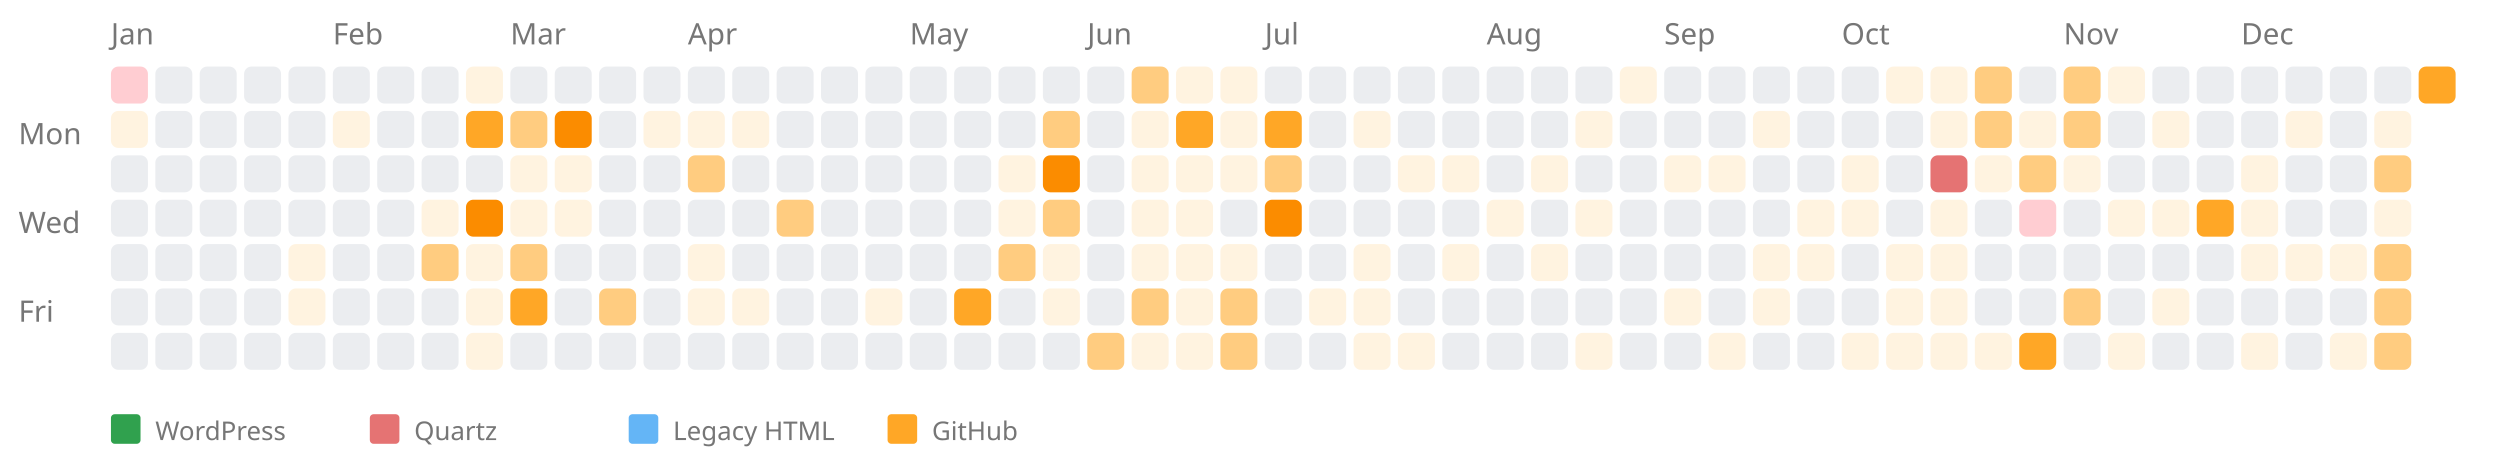
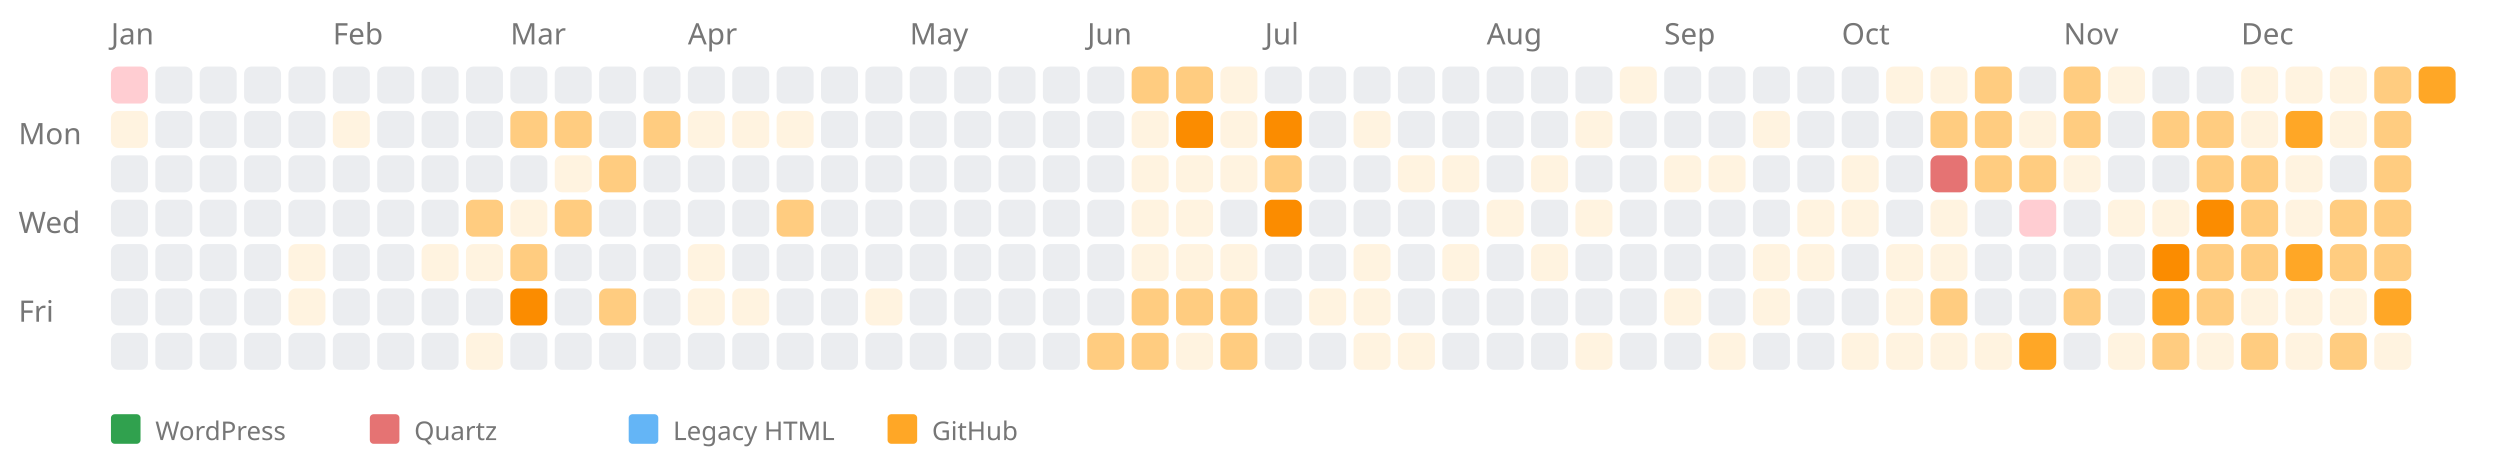
<svg xmlns="http://www.w3.org/2000/svg" width="676" height="124" style="background-color: white;">
  <text x="5" y="39" font-family="sans-serif" font-size="8" fill="#767676">Mon</text>
  <text x="5" y="63" font-family="sans-serif" font-size="8" fill="#767676">Wed</text>
  <text x="5" y="87" font-family="sans-serif" font-size="8" fill="#767676">Fri</text>
  <text x="30" y="12" font-family="sans-serif" font-size="8" fill="#767676">Jan</text>
  <a href="https://kreier.github.io/quartz/Diary/2023">
    <rect x="30" y="18" width="10" height="10" fill="#ffcdd2" rx="2" ry="2" />
  </a>
  <a href="https://github.com/kreier/Food-PMH/commit/62e837bbd430e0f84ac182d9fa17d347d15c4b75">
    <rect x="30" y="30" width="10" height="10" fill="#fff3e0" rx="2" ry="2" />
  </a>
  <rect x="30" y="42" width="10" height="10" fill="#ebedf0" rx="2" ry="2" />
  <rect x="30" y="54" width="10" height="10" fill="#ebedf0" rx="2" ry="2" />
  <rect x="30" y="66" width="10" height="10" fill="#ebedf0" rx="2" ry="2" />
  <rect x="30" y="78" width="10" height="10" fill="#ebedf0" rx="2" ry="2" />
  <rect x="30" y="90" width="10" height="10" fill="#ebedf0" rx="2" ry="2" />
  <rect x="42" y="18" width="10" height="10" fill="#ebedf0" rx="2" ry="2" />
  <rect x="42" y="30" width="10" height="10" fill="#ebedf0" rx="2" ry="2" />
  <rect x="42" y="42" width="10" height="10" fill="#ebedf0" rx="2" ry="2" />
  <rect x="42" y="54" width="10" height="10" fill="#ebedf0" rx="2" ry="2" />
  <rect x="42" y="66" width="10" height="10" fill="#ebedf0" rx="2" ry="2" />
  <rect x="42" y="78" width="10" height="10" fill="#ebedf0" rx="2" ry="2" />
  <rect x="42" y="90" width="10" height="10" fill="#ebedf0" rx="2" ry="2" />
  <rect x="54" y="18" width="10" height="10" fill="#ebedf0" rx="2" ry="2" />
  <rect x="54" y="30" width="10" height="10" fill="#ebedf0" rx="2" ry="2" />
  <rect x="54" y="42" width="10" height="10" fill="#ebedf0" rx="2" ry="2" />
  <rect x="54" y="54" width="10" height="10" fill="#ebedf0" rx="2" ry="2" />
  <rect x="54" y="66" width="10" height="10" fill="#ebedf0" rx="2" ry="2" />
  <rect x="54" y="78" width="10" height="10" fill="#ebedf0" rx="2" ry="2" />
  <rect x="54" y="90" width="10" height="10" fill="#ebedf0" rx="2" ry="2" />
  <rect x="66" y="18" width="10" height="10" fill="#ebedf0" rx="2" ry="2" />
  <rect x="66" y="30" width="10" height="10" fill="#ebedf0" rx="2" ry="2" />
  <rect x="66" y="42" width="10" height="10" fill="#ebedf0" rx="2" ry="2" />
  <rect x="66" y="54" width="10" height="10" fill="#ebedf0" rx="2" ry="2" />
  <rect x="66" y="66" width="10" height="10" fill="#ebedf0" rx="2" ry="2" />
  <rect x="66" y="78" width="10" height="10" fill="#ebedf0" rx="2" ry="2" />
  <rect x="66" y="90" width="10" height="10" fill="#ebedf0" rx="2" ry="2" />
  <rect x="78" y="18" width="10" height="10" fill="#ebedf0" rx="2" ry="2" />
  <rect x="78" y="30" width="10" height="10" fill="#ebedf0" rx="2" ry="2" />
  <rect x="78" y="42" width="10" height="10" fill="#ebedf0" rx="2" ry="2" />
  <rect x="78" y="54" width="10" height="10" fill="#ebedf0" rx="2" ry="2" />
  <a href="https://github.com/kreier/vex/commit/2d607abed30245ad3ea70dd3b076b040a386f046">
    <rect x="78" y="66" width="10" height="10" fill="#fff3e0" rx="2" ry="2" />
  </a>
  <a href="https://github.com/kreier/rp2040/commit/3da5f7b9e6e8954b1f7c32b47a35294a2be1be6a">
    <rect x="78" y="78" width="10" height="10" fill="#fff3e0" rx="2" ry="2" />
  </a>
  <rect x="78" y="90" width="10" height="10" fill="#ebedf0" rx="2" ry="2" />
  <text x="90" y="12" font-family="sans-serif" font-size="8" fill="#767676">Feb</text>
  <rect x="90" y="18" width="10" height="10" fill="#ebedf0" rx="2" ry="2" />
  <a href="https://github.com/kreier/mandelbrot-basic/commit/452fb479b63ffbdfc9921edb077bcf7fb9eea500">
    <rect x="90" y="30" width="10" height="10" fill="#fff3e0" rx="2" ry="2" />
  </a>
  <rect x="90" y="42" width="10" height="10" fill="#ebedf0" rx="2" ry="2" />
  <rect x="90" y="54" width="10" height="10" fill="#ebedf0" rx="2" ry="2" />
  <rect x="90" y="66" width="10" height="10" fill="#ebedf0" rx="2" ry="2" />
  <rect x="90" y="78" width="10" height="10" fill="#ebedf0" rx="2" ry="2" />
  <rect x="90" y="90" width="10" height="10" fill="#ebedf0" rx="2" ry="2" />
  <rect x="102" y="18" width="10" height="10" fill="#ebedf0" rx="2" ry="2" />
  <rect x="102" y="30" width="10" height="10" fill="#ebedf0" rx="2" ry="2" />
  <rect x="102" y="42" width="10" height="10" fill="#ebedf0" rx="2" ry="2" />
  <rect x="102" y="54" width="10" height="10" fill="#ebedf0" rx="2" ry="2" />
  <rect x="102" y="66" width="10" height="10" fill="#ebedf0" rx="2" ry="2" />
  <rect x="102" y="78" width="10" height="10" fill="#ebedf0" rx="2" ry="2" />
  <rect x="102" y="90" width="10" height="10" fill="#ebedf0" rx="2" ry="2" />
  <rect x="114" y="18" width="10" height="10" fill="#ebedf0" rx="2" ry="2" />
  <rect x="114" y="30" width="10" height="10" fill="#ebedf0" rx="2" ry="2" />
  <rect x="114" y="42" width="10" height="10" fill="#ebedf0" rx="2" ry="2" />
-   <a href="https://github.com/kreier/control_system_examples_2023/commit/351a0a024c65f340c8893b2e6ed2239c41a0cf0e">
-     <rect x="114" y="54" width="10" height="10" fill="#fff3e0" rx="2" ry="2" />
-   </a>
-   <a href="https://github.com/kreier/control_system_examples_2023/commit/963fae27d20a5272372e9889bdcb8df68c369485">
-     <rect x="114" y="66" width="10" height="10" fill="#ffcc80" rx="2" ry="2" />
+   <rect x="114" y="54" width="10" height="10" fill="#ebedf0" rx="2" ry="2" />
+   <a href="https://github.com/kreier/rp2040/commit/8d795b8e0471d3766b28dedb4daabd8d876f0719">
+     <rect x="114" y="66" width="10" height="10" fill="#fff3e0" rx="2" ry="2" />
  </a>
  <rect x="114" y="78" width="10" height="10" fill="#ebedf0" rx="2" ry="2" />
  <rect x="114" y="90" width="10" height="10" fill="#ebedf0" rx="2" ry="2" />
-   <a href="https://github.com/kreier/control_system_examples_2023/commit/07bfc674a9a83b099e95e5899091e86002cbc90e">
-     <rect x="126" y="18" width="10" height="10" fill="#fff3e0" rx="2" ry="2" />
-   </a>
-   <a href="https://github.com/kreier/control_system_examples_2023/commit/60d50f1ead7c2c8a0cc30fa4e5e79b68a04ba739">
-     <rect x="126" y="30" width="10" height="10" fill="#ffa726" rx="2" ry="2" />
-   </a>
+   <rect x="126" y="18" width="10" height="10" fill="#ebedf0" rx="2" ry="2" />
+   <rect x="126" y="30" width="10" height="10" fill="#ebedf0" rx="2" ry="2" />
  <rect x="126" y="42" width="10" height="10" fill="#ebedf0" rx="2" ry="2" />
  <a href="https://github.com/kreier/aa2023/commit/3a995b912b0d2f351157d1dea25f4d33f739c7eb">
-     <rect x="126" y="54" width="10" height="10" fill="#fb8c00" rx="2" ry="2" />
+     <rect x="126" y="54" width="10" height="10" fill="#ffcc80" rx="2" ry="2" />
  </a>
  <a href="https://github.com/kreier/aa2023/commit/777f0aa612b690eed84c4188026e742198086de6">
    <rect x="126" y="66" width="10" height="10" fill="#fff3e0" rx="2" ry="2" />
  </a>
-   <a href="https://github.com/kreier/rvr_circuitpython/commit/b1451cd151f6e630b04796cb86372d955c812cc8">
-     <rect x="126" y="78" width="10" height="10" fill="#fff3e0" rx="2" ry="2" />
-   </a>
-   <a href="https://github.com/kreier/rvr_circuitpython/commit/0e1530ebb7e88e72b54f9b5725abcabbd2e4743e">
+   <rect x="126" y="78" width="10" height="10" fill="#ebedf0" rx="2" ry="2" />
+   <a href="https://github.com/kreier/t-display/commit/6bd6ba6f969c6e86388589c174ccda6ba0d467ce">
    <rect x="126" y="90" width="10" height="10" fill="#fff3e0" rx="2" ry="2" />
  </a>
  <text x="138" y="12" font-family="sans-serif" font-size="8" fill="#767676">Mar</text>
  <rect x="138" y="18" width="10" height="10" fill="#ebedf0" rx="2" ry="2" />
-   <a href="https://github.com/kreier/rp2040/commit/ebf04d72f9d85b4465e17269aa7b7243317c5c54">
+   <a href="https://github.com/kreier/prime/commit/4b41c97b68a4564b44a7f3f04c6a549c7fa3a2b1">
    <rect x="138" y="30" width="10" height="10" fill="#ffcc80" rx="2" ry="2" />
  </a>
-   <a href="https://github.com/kreier/rvr_circuitpython/commit/e4959e60a711807b3278a312a4b17d22c6e77f77">
-     <rect x="138" y="42" width="10" height="10" fill="#fff3e0" rx="2" ry="2" />
-   </a>
-   <a href="https://github.com/kreier/rvr_circuitpython/commit/b5a426faa5008776e7cd37997318375eb6fd49cb">
+   <rect x="138" y="42" width="10" height="10" fill="#ebedf0" rx="2" ry="2" />
+   <a href="https://github.com/kreier/t-display/commit/acd4d25e634e7a38bb5de8a6335ef5df2cd5163d">
    <rect x="138" y="54" width="10" height="10" fill="#fff3e0" rx="2" ry="2" />
  </a>
  <a href="https://github.com/kreier/circuitpython_vid_pid/commit/90120eca359c1065e50ce1f5e49c7fe7ca25936e">
    <rect x="138" y="66" width="10" height="10" fill="#ffcc80" rx="2" ry="2" />
  </a>
  <a href="https://github.com/kreier/t-picoc3/commit/4cae92d9fae5cb8ba51a9c32134a6bbc6125ecf3">
-     <rect x="138" y="78" width="10" height="10" fill="#ffa726" rx="2" ry="2" />
+     <rect x="138" y="78" width="10" height="10" fill="#fb8c00" rx="2" ry="2" />
  </a>
  <rect x="138" y="90" width="10" height="10" fill="#ebedf0" rx="2" ry="2" />
  <rect x="150" y="18" width="10" height="10" fill="#ebedf0" rx="2" ry="2" />
-   <a href="https://github.com/kreier/circuitpython/commit/f5b8b8d6f22eed5e36499060d085eb88812a35ca">
-     <rect x="150" y="30" width="10" height="10" fill="#fb8c00" rx="2" ry="2" />
+   <a href="https://github.com/kreier/circuitpython_vid_pid/commit/080d7bba2c9ef6ef18499c1f068e655614441df7">
+     <rect x="150" y="30" width="10" height="10" fill="#ffcc80" rx="2" ry="2" />
  </a>
  <a href="https://github.com/kreier/ssisolar/commit/5ada45fcdbfd27bac9915ed566015c105530a917">
    <rect x="150" y="42" width="10" height="10" fill="#fff3e0" rx="2" ry="2" />
  </a>
-   <a href="https://github.com/kreier/ssisolar/commit/37e0b1e3d813366d8519d9f98b78e19cbaeaf4a5">
-     <rect x="150" y="54" width="10" height="10" fill="#fff3e0" rx="2" ry="2" />
+   <a href="https://github.com/kreier/prime/commit/52e8f9ff83380c61a5d9d720e52dc052ecbfdab6">
+     <rect x="150" y="54" width="10" height="10" fill="#ffcc80" rx="2" ry="2" />
  </a>
  <rect x="150" y="66" width="10" height="10" fill="#ebedf0" rx="2" ry="2" />
  <rect x="150" y="78" width="10" height="10" fill="#ebedf0" rx="2" ry="2" />
  <rect x="150" y="90" width="10" height="10" fill="#ebedf0" rx="2" ry="2" />
  <rect x="162" y="18" width="10" height="10" fill="#ebedf0" rx="2" ry="2" />
  <rect x="162" y="30" width="10" height="10" fill="#ebedf0" rx="2" ry="2" />
-   <rect x="162" y="42" width="10" height="10" fill="#ebedf0" rx="2" ry="2" />
+   <a href="https://github.com/kreier/prime/commit/f5ef1a83a58d9026e899f099844dbce349ae4ec4">
+     <rect x="162" y="42" width="10" height="10" fill="#ffcc80" rx="2" ry="2" />
+   </a>
  <rect x="162" y="54" width="10" height="10" fill="#ebedf0" rx="2" ry="2" />
  <rect x="162" y="66" width="10" height="10" fill="#ebedf0" rx="2" ry="2" />
  <a href="https://github.com/kreier/java23/commit/11c60ca7233ce4da74a9851cad9caed8580247db">
    <rect x="162" y="78" width="10" height="10" fill="#ffcc80" rx="2" ry="2" />
  </a>
  <rect x="162" y="90" width="10" height="10" fill="#ebedf0" rx="2" ry="2" />
  <rect x="174" y="18" width="10" height="10" fill="#ebedf0" rx="2" ry="2" />
  <a href="https://github.com/kreier/benchmark/commit/9991cef69b83ec1bb988e08f4b0cfcb020568fb2">
-     <rect x="174" y="30" width="10" height="10" fill="#fff3e0" rx="2" ry="2" />
+     <rect x="174" y="30" width="10" height="10" fill="#ffcc80" rx="2" ry="2" />
  </a>
  <rect x="174" y="42" width="10" height="10" fill="#ebedf0" rx="2" ry="2" />
  <rect x="174" y="54" width="10" height="10" fill="#ebedf0" rx="2" ry="2" />
  <rect x="174" y="66" width="10" height="10" fill="#ebedf0" rx="2" ry="2" />
  <rect x="174" y="78" width="10" height="10" fill="#ebedf0" rx="2" ry="2" />
  <rect x="174" y="90" width="10" height="10" fill="#ebedf0" rx="2" ry="2" />
  <text x="186" y="12" font-family="sans-serif" font-size="8" fill="#767676">Apr</text>
  <rect x="186" y="18" width="10" height="10" fill="#ebedf0" rx="2" ry="2" />
-   <a href="https://github.com/kreier/creators/commit/a96f44931ba803a440ed82ff9687744103b0cd41">
+   <a href="https://github.com/kreier/ESP32/commit/ad13beb916c12b4d779af9d7378be9f5990a414b">
    <rect x="186" y="30" width="10" height="10" fill="#fff3e0" rx="2" ry="2" />
  </a>
-   <a href="https://github.com/kreier/ssis.bit/commit/711624be8d16933be445311c2d3ed07925df8795">
-     <rect x="186" y="42" width="10" height="10" fill="#ffcc80" rx="2" ry="2" />
-   </a>
+   <rect x="186" y="42" width="10" height="10" fill="#ebedf0" rx="2" ry="2" />
  <rect x="186" y="54" width="10" height="10" fill="#ebedf0" rx="2" ry="2" />
  <a href="https://github.com/kreier/rp2040/commit/740b36e63eadccd90b72056a9b422e821b58cc4a">
    <rect x="186" y="66" width="10" height="10" fill="#fff3e0" rx="2" ry="2" />
  </a>
  <a href="https://github.com/kreier/circuit-playground-express/commit/7df8c6f36e84f72619c36ddbb11e617e7807395d">
    <rect x="186" y="78" width="10" height="10" fill="#fff3e0" rx="2" ry="2" />
  </a>
  <rect x="186" y="90" width="10" height="10" fill="#ebedf0" rx="2" ry="2" />
  <rect x="198" y="18" width="10" height="10" fill="#ebedf0" rx="2" ry="2" />
  <a href="https://github.com/kreier/circuit-playground-express/commit/409553dd5f135812feaab0d3c45fbe6c75a78093">
    <rect x="198" y="30" width="10" height="10" fill="#fff3e0" rx="2" ry="2" />
  </a>
  <rect x="198" y="42" width="10" height="10" fill="#ebedf0" rx="2" ry="2" />
  <rect x="198" y="54" width="10" height="10" fill="#ebedf0" rx="2" ry="2" />
  <rect x="198" y="66" width="10" height="10" fill="#ebedf0" rx="2" ry="2" />
  <a href="https://github.com/kreier/circuitpython_vid_pid/commit/d9e50276694d6266332984539cb170b456eb4e08">
    <rect x="198" y="78" width="10" height="10" fill="#fff3e0" rx="2" ry="2" />
  </a>
  <rect x="198" y="90" width="10" height="10" fill="#ebedf0" rx="2" ry="2" />
  <rect x="210" y="18" width="10" height="10" fill="#ebedf0" rx="2" ry="2" />
-   <rect x="210" y="30" width="10" height="10" fill="#ebedf0" rx="2" ry="2" />
+   <a href="https://github.com/kreier/prime/commit/7b5e4ca171b28447a8b0820bb36d139e2fb52bfa">
+     <rect x="210" y="30" width="10" height="10" fill="#fff3e0" rx="2" ry="2" />
+   </a>
  <rect x="210" y="42" width="10" height="10" fill="#ebedf0" rx="2" ry="2" />
  <a href="https://github.com/kreier/circuit-playground-express/commit/32083fea660ba275d06e314db3858ba54fb9d31b">
    <rect x="210" y="54" width="10" height="10" fill="#ffcc80" rx="2" ry="2" />
  </a>
  <rect x="210" y="66" width="10" height="10" fill="#ebedf0" rx="2" ry="2" />
  <rect x="210" y="78" width="10" height="10" fill="#ebedf0" rx="2" ry="2" />
  <rect x="210" y="90" width="10" height="10" fill="#ebedf0" rx="2" ry="2" />
  <rect x="222" y="18" width="10" height="10" fill="#ebedf0" rx="2" ry="2" />
  <rect x="222" y="30" width="10" height="10" fill="#ebedf0" rx="2" ry="2" />
  <rect x="222" y="42" width="10" height="10" fill="#ebedf0" rx="2" ry="2" />
  <rect x="222" y="54" width="10" height="10" fill="#ebedf0" rx="2" ry="2" />
  <rect x="222" y="66" width="10" height="10" fill="#ebedf0" rx="2" ry="2" />
  <rect x="222" y="78" width="10" height="10" fill="#ebedf0" rx="2" ry="2" />
  <rect x="222" y="90" width="10" height="10" fill="#ebedf0" rx="2" ry="2" />
  <rect x="234" y="18" width="10" height="10" fill="#ebedf0" rx="2" ry="2" />
  <rect x="234" y="30" width="10" height="10" fill="#ebedf0" rx="2" ry="2" />
  <rect x="234" y="42" width="10" height="10" fill="#ebedf0" rx="2" ry="2" />
  <rect x="234" y="54" width="10" height="10" fill="#ebedf0" rx="2" ry="2" />
  <rect x="234" y="66" width="10" height="10" fill="#ebedf0" rx="2" ry="2" />
  <a href="https://github.com/kreier/circuit-playground-express/commit/a259439c252d0436f0c0af2451c5fe842196a2de">
    <rect x="234" y="78" width="10" height="10" fill="#fff3e0" rx="2" ry="2" />
  </a>
  <rect x="234" y="90" width="10" height="10" fill="#ebedf0" rx="2" ry="2" />
  <text x="246" y="12" font-family="sans-serif" font-size="8" fill="#767676">May</text>
  <rect x="246" y="18" width="10" height="10" fill="#ebedf0" rx="2" ry="2" />
  <rect x="246" y="30" width="10" height="10" fill="#ebedf0" rx="2" ry="2" />
  <rect x="246" y="42" width="10" height="10" fill="#ebedf0" rx="2" ry="2" />
  <rect x="246" y="54" width="10" height="10" fill="#ebedf0" rx="2" ry="2" />
  <rect x="246" y="66" width="10" height="10" fill="#ebedf0" rx="2" ry="2" />
  <rect x="246" y="78" width="10" height="10" fill="#ebedf0" rx="2" ry="2" />
  <rect x="246" y="90" width="10" height="10" fill="#ebedf0" rx="2" ry="2" />
  <rect x="258" y="18" width="10" height="10" fill="#ebedf0" rx="2" ry="2" />
  <rect x="258" y="30" width="10" height="10" fill="#ebedf0" rx="2" ry="2" />
  <rect x="258" y="42" width="10" height="10" fill="#ebedf0" rx="2" ry="2" />
  <rect x="258" y="54" width="10" height="10" fill="#ebedf0" rx="2" ry="2" />
  <rect x="258" y="66" width="10" height="10" fill="#ebedf0" rx="2" ry="2" />
-   <a href="https://github.com/kreier/reactivate23/commit/4276a1eabe0d28b18de78afc36f2db6bd2d4c468">
-     <rect x="258" y="78" width="10" height="10" fill="#ffa726" rx="2" ry="2" />
-   </a>
+   <rect x="258" y="78" width="10" height="10" fill="#ebedf0" rx="2" ry="2" />
  <rect x="258" y="90" width="10" height="10" fill="#ebedf0" rx="2" ry="2" />
  <rect x="270" y="18" width="10" height="10" fill="#ebedf0" rx="2" ry="2" />
  <rect x="270" y="30" width="10" height="10" fill="#ebedf0" rx="2" ry="2" />
-   <a href="https://github.com/kreier/reset23/commit/69960cd98a6a65c8dcd37a8f50f96a99e8328866">
-     <rect x="270" y="42" width="10" height="10" fill="#fff3e0" rx="2" ry="2" />
-   </a>
-   <a href="https://github.com/kreier/reset23/commit/5b06cb4affdc04db37394dafb482eb985e816d9f">
-     <rect x="270" y="54" width="10" height="10" fill="#fff3e0" rx="2" ry="2" />
-   </a>
-   <a href="https://github.com/kreier/reactivate23/commit/7a334603d54b455b11bd34f111569645ffe92389">
-     <rect x="270" y="66" width="10" height="10" fill="#ffcc80" rx="2" ry="2" />
-   </a>
+   <rect x="270" y="42" width="10" height="10" fill="#ebedf0" rx="2" ry="2" />
+   <rect x="270" y="54" width="10" height="10" fill="#ebedf0" rx="2" ry="2" />
+   <rect x="270" y="66" width="10" height="10" fill="#ebedf0" rx="2" ry="2" />
  <rect x="270" y="78" width="10" height="10" fill="#ebedf0" rx="2" ry="2" />
  <rect x="270" y="90" width="10" height="10" fill="#ebedf0" rx="2" ry="2" />
  <rect x="282" y="18" width="10" height="10" fill="#ebedf0" rx="2" ry="2" />
-   <a href="https://github.com/kreier/reactivate23/commit/27d59767e32ea533822bf6196ff27aa524f9069e">
-     <rect x="282" y="30" width="10" height="10" fill="#ffcc80" rx="2" ry="2" />
-   </a>
-   <a href="https://github.com/kreier/reactivate23/commit/b562fcbc4df7b16c3e315b9bcfdc6f3351196116">
-     <rect x="282" y="42" width="10" height="10" fill="#fb8c00" rx="2" ry="2" />
-   </a>
-   <a href="https://github.com/kreier/reactivate23/commit/6a7a842ac90a9158d0f7427a0d6cefb7920bffa5">
-     <rect x="282" y="54" width="10" height="10" fill="#ffcc80" rx="2" ry="2" />
-   </a>
-   <a href="https://github.com/kreier/reactivate23/commit/266c56a282ee7eb2e35434e20d24f03016efd13d">
-     <rect x="282" y="66" width="10" height="10" fill="#fff3e0" rx="2" ry="2" />
-   </a>
-   <a href="https://github.com/kreier/reactivate23/commit/25026eb8255d3656e7e69f684fbb2d4568b36483">
-     <rect x="282" y="78" width="10" height="10" fill="#fff3e0" rx="2" ry="2" />
-   </a>
+   <rect x="282" y="30" width="10" height="10" fill="#ebedf0" rx="2" ry="2" />
+   <rect x="282" y="42" width="10" height="10" fill="#ebedf0" rx="2" ry="2" />
+   <rect x="282" y="54" width="10" height="10" fill="#ebedf0" rx="2" ry="2" />
+   <rect x="282" y="66" width="10" height="10" fill="#ebedf0" rx="2" ry="2" />
+   <rect x="282" y="78" width="10" height="10" fill="#ebedf0" rx="2" ry="2" />
  <rect x="282" y="90" width="10" height="10" fill="#ebedf0" rx="2" ry="2" />
  <text x="294" y="12" font-family="sans-serif" font-size="8" fill="#767676">Jun</text>
  <rect x="294" y="18" width="10" height="10" fill="#ebedf0" rx="2" ry="2" />
  <rect x="294" y="30" width="10" height="10" fill="#ebedf0" rx="2" ry="2" />
  <rect x="294" y="42" width="10" height="10" fill="#ebedf0" rx="2" ry="2" />
  <rect x="294" y="54" width="10" height="10" fill="#ebedf0" rx="2" ry="2" />
  <rect x="294" y="66" width="10" height="10" fill="#ebedf0" rx="2" ry="2" />
  <rect x="294" y="78" width="10" height="10" fill="#ebedf0" rx="2" ry="2" />
  <a href="https://github.com/kreier/timeline/commit/10b80af7ef8db96ec051e87a8b4740cf81003813">
    <rect x="294" y="90" width="10" height="10" fill="#ffcc80" rx="2" ry="2" />
  </a>
-   <a href="https://github.com/kreier/reactivate23/commit/3fc09c92569bb3e86fb3436f205b99085cbbf760">
+   <a href="https://github.com/kreier/study/commit/b11ac3df1a76c4f193c4f548f9886a8da224b1da">
    <rect x="306" y="18" width="10" height="10" fill="#ffcc80" rx="2" ry="2" />
  </a>
  <a href="https://github.com/kreier/study/commit/93bad1a1cec5bd98bfe3f5c424109bef788ce023">
    <rect x="306" y="30" width="10" height="10" fill="#fff3e0" rx="2" ry="2" />
  </a>
  <a href="https://github.com/kreier/study/commit/02aa5a7a998a54ab04c3fb632133e5fdbedb6d76">
    <rect x="306" y="42" width="10" height="10" fill="#fff3e0" rx="2" ry="2" />
  </a>
  <a href="https://github.com/kreier/study/commit/8720171402e9cdf71788bf25f736ecc144aa9cb8">
    <rect x="306" y="54" width="10" height="10" fill="#fff3e0" rx="2" ry="2" />
  </a>
  <a href="https://github.com/kreier/study/commit/cad180926050dd6ca13a4306765560d84f882338">
    <rect x="306" y="66" width="10" height="10" fill="#fff3e0" rx="2" ry="2" />
  </a>
  <a href="https://github.com/kreier/study/commit/f28ab51371987287176fd0249ea14059277d7aad">
    <rect x="306" y="78" width="10" height="10" fill="#ffcc80" rx="2" ry="2" />
  </a>
  <a href="https://github.com/kreier/study/commit/7b6c3e94743cd1a034945f49bf389180b68c68e8">
-     <rect x="306" y="90" width="10" height="10" fill="#fff3e0" rx="2" ry="2" />
+     <rect x="306" y="90" width="10" height="10" fill="#ffcc80" rx="2" ry="2" />
  </a>
  <a href="https://github.com/kreier/study/commit/aff79a8ca984e8bcbded5a094e8dc8f146c1fe13">
-     <rect x="318" y="18" width="10" height="10" fill="#fff3e0" rx="2" ry="2" />
+     <rect x="318" y="18" width="10" height="10" fill="#ffcc80" rx="2" ry="2" />
  </a>
  <a href="https://github.com/kreier/study/commit/d63f4772770dd0e47513f4afa7fca7270ccf44ea">
-     <rect x="318" y="30" width="10" height="10" fill="#ffa726" rx="2" ry="2" />
+     <rect x="318" y="30" width="10" height="10" fill="#fb8c00" rx="2" ry="2" />
  </a>
  <a href="https://github.com/kreier/study/commit/6d455c82620785ae7cc0327309cfd1aa18406f33">
    <rect x="318" y="42" width="10" height="10" fill="#fff3e0" rx="2" ry="2" />
  </a>
  <a href="https://github.com/kreier/study/commit/ccd987c07163ee2a7dc258337f8567cbda9f215d">
    <rect x="318" y="54" width="10" height="10" fill="#fff3e0" rx="2" ry="2" />
  </a>
  <a href="https://github.com/kreier/study/commit/83753ef3eae687dcd5e4bc2a14fae42cc27d5e35">
    <rect x="318" y="66" width="10" height="10" fill="#fff3e0" rx="2" ry="2" />
  </a>
  <a href="https://github.com/kreier/study/commit/cf032fef2950d1414d6684721b5179d0d413d520">
-     <rect x="318" y="78" width="10" height="10" fill="#fff3e0" rx="2" ry="2" />
+     <rect x="318" y="78" width="10" height="10" fill="#ffcc80" rx="2" ry="2" />
  </a>
  <a href="https://github.com/kreier/study/commit/89a3c7212c170315f0f2ab7e9330f581a731a5ee">
    <rect x="318" y="90" width="10" height="10" fill="#fff3e0" rx="2" ry="2" />
  </a>
  <a href="https://github.com/kreier/study/commit/41d8c72561b0afff047c52b27da308f1a418e3d9">
    <rect x="330" y="18" width="10" height="10" fill="#fff3e0" rx="2" ry="2" />
  </a>
  <a href="https://github.com/kreier/study/commit/068bd53777c6081b34629dcd75081f2dc0193284">
    <rect x="330" y="30" width="10" height="10" fill="#fff3e0" rx="2" ry="2" />
  </a>
  <a href="https://github.com/kreier/study/commit/3a2049e4b5eca3aa5317bd3026980531bce07b22">
    <rect x="330" y="42" width="10" height="10" fill="#fff3e0" rx="2" ry="2" />
  </a>
  <rect x="330" y="54" width="10" height="10" fill="#ebedf0" rx="2" ry="2" />
  <a href="https://github.com/kreier/study/commit/15d603a2cc70c81daa2153e7cfb64037f01a4431">
    <rect x="330" y="66" width="10" height="10" fill="#fff3e0" rx="2" ry="2" />
  </a>
  <a href="https://github.com/kreier/study/commit/7d545fc47ed5840195a4be02e20d04edfbbbc687">
    <rect x="330" y="78" width="10" height="10" fill="#ffcc80" rx="2" ry="2" />
  </a>
  <a href="https://github.com/kreier/thesis08/commit/e23a0e39792f63f4c0a42cd18a831073347312a3">
    <rect x="330" y="90" width="10" height="10" fill="#ffcc80" rx="2" ry="2" />
  </a>
  <text x="342" y="12" font-family="sans-serif" font-size="8" fill="#767676">Jul</text>
  <rect x="342" y="18" width="10" height="10" fill="#ebedf0" rx="2" ry="2" />
  <a href="https://github.com/kreier/study/commit/b48df57bc0007f574a2ad50f468f7a8b5b36b1b8">
-     <rect x="342" y="30" width="10" height="10" fill="#ffa726" rx="2" ry="2" />
+     <rect x="342" y="30" width="10" height="10" fill="#fb8c00" rx="2" ry="2" />
  </a>
  <a href="https://github.com/kreier/study/commit/936f63950edcfa7f86ac25274668d494d64cc601">
    <rect x="342" y="42" width="10" height="10" fill="#ffcc80" rx="2" ry="2" />
  </a>
  <a href="https://github.com/kreier/study/commit/b3a56d9f4db4fe2f34e584788766a243721591d8">
    <rect x="342" y="54" width="10" height="10" fill="#fb8c00" rx="2" ry="2" />
  </a>
  <rect x="342" y="66" width="10" height="10" fill="#ebedf0" rx="2" ry="2" />
  <rect x="342" y="78" width="10" height="10" fill="#ebedf0" rx="2" ry="2" />
  <rect x="342" y="90" width="10" height="10" fill="#ebedf0" rx="2" ry="2" />
  <rect x="354" y="18" width="10" height="10" fill="#ebedf0" rx="2" ry="2" />
  <rect x="354" y="30" width="10" height="10" fill="#ebedf0" rx="2" ry="2" />
  <rect x="354" y="42" width="10" height="10" fill="#ebedf0" rx="2" ry="2" />
  <rect x="354" y="54" width="10" height="10" fill="#ebedf0" rx="2" ry="2" />
  <rect x="354" y="66" width="10" height="10" fill="#ebedf0" rx="2" ry="2" />
  <a href="https://github.com/kreier/study/commit/2325dac6c730c2de65cf24e5846fdd9853db1eb0">
    <rect x="354" y="78" width="10" height="10" fill="#fff3e0" rx="2" ry="2" />
  </a>
  <rect x="354" y="90" width="10" height="10" fill="#ebedf0" rx="2" ry="2" />
  <rect x="366" y="18" width="10" height="10" fill="#ebedf0" rx="2" ry="2" />
  <a href="https://github.com/kreier/study/commit/e44853a31af964108b1961c0a3840b11c207c919">
    <rect x="366" y="30" width="10" height="10" fill="#fff3e0" rx="2" ry="2" />
  </a>
  <rect x="366" y="42" width="10" height="10" fill="#ebedf0" rx="2" ry="2" />
  <rect x="366" y="54" width="10" height="10" fill="#ebedf0" rx="2" ry="2" />
  <a href="https://github.com/kreier/study/commit/0580faaf15ac327a5a7b2dd478c97aee94d2634a">
    <rect x="366" y="66" width="10" height="10" fill="#fff3e0" rx="2" ry="2" />
  </a>
  <a href="https://github.com/kreier/study/commit/c196a2038f3fcee32d3b06b18b1fae30b9b77389">
    <rect x="366" y="78" width="10" height="10" fill="#fff3e0" rx="2" ry="2" />
  </a>
  <a href="https://github.com/kreier/study/commit/8289e4209fdfb2c9974545bee15d9a181b828a87">
    <rect x="366" y="90" width="10" height="10" fill="#fff3e0" rx="2" ry="2" />
  </a>
  <rect x="378" y="18" width="10" height="10" fill="#ebedf0" rx="2" ry="2" />
  <rect x="378" y="30" width="10" height="10" fill="#ebedf0" rx="2" ry="2" />
  <a href="https://github.com/kreier/study/commit/0448d458776f2c1943b31de6d55c6f8ebe04cf9a">
    <rect x="378" y="42" width="10" height="10" fill="#fff3e0" rx="2" ry="2" />
  </a>
  <rect x="378" y="54" width="10" height="10" fill="#ebedf0" rx="2" ry="2" />
  <rect x="378" y="66" width="10" height="10" fill="#ebedf0" rx="2" ry="2" />
  <rect x="378" y="78" width="10" height="10" fill="#ebedf0" rx="2" ry="2" />
  <a href="https://github.com/kreier/study/commit/2f4ae0896c418358b37c142e73a3db1c15700c92">
    <rect x="378" y="90" width="10" height="10" fill="#fff3e0" rx="2" ry="2" />
  </a>
  <rect x="390" y="18" width="10" height="10" fill="#ebedf0" rx="2" ry="2" />
  <rect x="390" y="30" width="10" height="10" fill="#ebedf0" rx="2" ry="2" />
  <a href="https://github.com/kreier/study/commit/147e65a1b8ec92f85b0a95c22921a3637b630590">
    <rect x="390" y="42" width="10" height="10" fill="#fff3e0" rx="2" ry="2" />
  </a>
  <rect x="390" y="54" width="10" height="10" fill="#ebedf0" rx="2" ry="2" />
  <a href="https://github.com/kreier/study/commit/070aba8d44c7fa6df0bbe67452a4d56137ce6beb">
    <rect x="390" y="66" width="10" height="10" fill="#fff3e0" rx="2" ry="2" />
  </a>
  <rect x="390" y="78" width="10" height="10" fill="#ebedf0" rx="2" ry="2" />
  <rect x="390" y="90" width="10" height="10" fill="#ebedf0" rx="2" ry="2" />
  <text x="402" y="12" font-family="sans-serif" font-size="8" fill="#767676">Aug</text>
  <rect x="402" y="18" width="10" height="10" fill="#ebedf0" rx="2" ry="2" />
  <rect x="402" y="30" width="10" height="10" fill="#ebedf0" rx="2" ry="2" />
  <rect x="402" y="42" width="10" height="10" fill="#ebedf0" rx="2" ry="2" />
  <a href="https://github.com/kreier/study/commit/306a3d8c213246c115b844b7ec50912f0319a9a3">
    <rect x="402" y="54" width="10" height="10" fill="#fff3e0" rx="2" ry="2" />
  </a>
  <rect x="402" y="66" width="10" height="10" fill="#ebedf0" rx="2" ry="2" />
  <rect x="402" y="78" width="10" height="10" fill="#ebedf0" rx="2" ry="2" />
  <rect x="402" y="90" width="10" height="10" fill="#ebedf0" rx="2" ry="2" />
  <rect x="414" y="18" width="10" height="10" fill="#ebedf0" rx="2" ry="2" />
  <rect x="414" y="30" width="10" height="10" fill="#ebedf0" rx="2" ry="2" />
  <a href="https://github.com/kreier/study/commit/1c0dceba4022751a7e1941f90191ef81b897f40d">
    <rect x="414" y="42" width="10" height="10" fill="#fff3e0" rx="2" ry="2" />
  </a>
  <rect x="414" y="54" width="10" height="10" fill="#ebedf0" rx="2" ry="2" />
  <a href="https://github.com/kreier/study/commit/84a94cdc91017775e4751e61ec1fbd37659e98b9">
    <rect x="414" y="66" width="10" height="10" fill="#fff3e0" rx="2" ry="2" />
  </a>
  <rect x="414" y="78" width="10" height="10" fill="#ebedf0" rx="2" ry="2" />
  <rect x="414" y="90" width="10" height="10" fill="#ebedf0" rx="2" ry="2" />
  <rect x="426" y="18" width="10" height="10" fill="#ebedf0" rx="2" ry="2" />
  <a href="https://github.com/kreier/timeline/commit/6cc0d548a8187a1dee45243d6e191d83845f452e">
    <rect x="426" y="30" width="10" height="10" fill="#fff3e0" rx="2" ry="2" />
  </a>
  <rect x="426" y="42" width="10" height="10" fill="#ebedf0" rx="2" ry="2" />
  <a href="https://github.com/kreier/study/commit/261fe585a7d211d9fc6700903a5c04344ea1e9fd">
    <rect x="426" y="54" width="10" height="10" fill="#fff3e0" rx="2" ry="2" />
  </a>
  <rect x="426" y="66" width="10" height="10" fill="#ebedf0" rx="2" ry="2" />
  <rect x="426" y="78" width="10" height="10" fill="#ebedf0" rx="2" ry="2" />
  <a href="https://github.com/kreier/study/commit/b47be98fe6d0734b054a75caae91cb17a5be21e0">
    <rect x="426" y="90" width="10" height="10" fill="#fff3e0" rx="2" ry="2" />
  </a>
  <a href="https://github.com/kreier/study/commit/d0e1100dd895c059f62934af3785b643dc31456a">
    <rect x="438" y="18" width="10" height="10" fill="#fff3e0" rx="2" ry="2" />
  </a>
  <rect x="438" y="30" width="10" height="10" fill="#ebedf0" rx="2" ry="2" />
  <rect x="438" y="42" width="10" height="10" fill="#ebedf0" rx="2" ry="2" />
  <rect x="438" y="54" width="10" height="10" fill="#ebedf0" rx="2" ry="2" />
  <rect x="438" y="66" width="10" height="10" fill="#ebedf0" rx="2" ry="2" />
  <rect x="438" y="78" width="10" height="10" fill="#ebedf0" rx="2" ry="2" />
  <rect x="438" y="90" width="10" height="10" fill="#ebedf0" rx="2" ry="2" />
  <text x="450" y="12" font-family="sans-serif" font-size="8" fill="#767676">Sep</text>
  <rect x="450" y="18" width="10" height="10" fill="#ebedf0" rx="2" ry="2" />
  <rect x="450" y="30" width="10" height="10" fill="#ebedf0" rx="2" ry="2" />
  <a href="https://github.com/kreier/study/commit/889fc0092731e3ec8ad1063f8f1a500cecfb43c1">
    <rect x="450" y="42" width="10" height="10" fill="#fff3e0" rx="2" ry="2" />
  </a>
  <rect x="450" y="54" width="10" height="10" fill="#ebedf0" rx="2" ry="2" />
  <rect x="450" y="66" width="10" height="10" fill="#ebedf0" rx="2" ry="2" />
  <a href="https://github.com/kreier/study/commit/45fcd415da2dea65c072cf3e73dcb03ec9bbc29a">
    <rect x="450" y="78" width="10" height="10" fill="#fff3e0" rx="2" ry="2" />
  </a>
  <rect x="450" y="90" width="10" height="10" fill="#ebedf0" rx="2" ry="2" />
  <rect x="462" y="18" width="10" height="10" fill="#ebedf0" rx="2" ry="2" />
  <rect x="462" y="30" width="10" height="10" fill="#ebedf0" rx="2" ry="2" />
  <a href="https://github.com/kreier/study/commit/527682a0e45538f77de7c95a144a0a7f2f26d721">
    <rect x="462" y="42" width="10" height="10" fill="#fff3e0" rx="2" ry="2" />
  </a>
  <rect x="462" y="54" width="10" height="10" fill="#ebedf0" rx="2" ry="2" />
  <rect x="462" y="66" width="10" height="10" fill="#ebedf0" rx="2" ry="2" />
  <rect x="462" y="78" width="10" height="10" fill="#ebedf0" rx="2" ry="2" />
  <a href="https://github.com/kreier/study/commit/a8a03f1cd842111c998378e206c4c3d90a06d28f">
    <rect x="462" y="90" width="10" height="10" fill="#fff3e0" rx="2" ry="2" />
  </a>
  <rect x="474" y="18" width="10" height="10" fill="#ebedf0" rx="2" ry="2" />
  <a href="https://github.com/kreier/study/commit/102e2daee4a816f215d74c889dda37b8356bde05">
    <rect x="474" y="30" width="10" height="10" fill="#fff3e0" rx="2" ry="2" />
  </a>
  <rect x="474" y="42" width="10" height="10" fill="#ebedf0" rx="2" ry="2" />
  <rect x="474" y="54" width="10" height="10" fill="#ebedf0" rx="2" ry="2" />
  <a href="https://github.com/kreier/study/commit/7b991e27b983be6c9064633d7449f17afac849a7">
    <rect x="474" y="66" width="10" height="10" fill="#fff3e0" rx="2" ry="2" />
  </a>
  <a href="https://github.com/kreier/study/commit/ee35fd5deb296ccef5e03cee300fb87b7d94aeb0">
    <rect x="474" y="78" width="10" height="10" fill="#fff3e0" rx="2" ry="2" />
  </a>
  <rect x="474" y="90" width="10" height="10" fill="#ebedf0" rx="2" ry="2" />
  <rect x="486" y="18" width="10" height="10" fill="#ebedf0" rx="2" ry="2" />
  <rect x="486" y="30" width="10" height="10" fill="#ebedf0" rx="2" ry="2" />
  <rect x="486" y="42" width="10" height="10" fill="#ebedf0" rx="2" ry="2" />
  <a href="https://github.com/kreier/study/commit/e7aa9365ab7cc65ea6b7ac83aa1a4c927065be02">
    <rect x="486" y="54" width="10" height="10" fill="#fff3e0" rx="2" ry="2" />
  </a>
  <a href="https://github.com/kreier/study/commit/a8d7a0c360bb9d3c3b524148d74d90aee3fccf4d">
    <rect x="486" y="66" width="10" height="10" fill="#fff3e0" rx="2" ry="2" />
  </a>
  <rect x="486" y="78" width="10" height="10" fill="#ebedf0" rx="2" ry="2" />
  <rect x="486" y="90" width="10" height="10" fill="#ebedf0" rx="2" ry="2" />
  <text x="498" y="12" font-family="sans-serif" font-size="8" fill="#767676">Oct</text>
  <rect x="498" y="18" width="10" height="10" fill="#ebedf0" rx="2" ry="2" />
  <rect x="498" y="30" width="10" height="10" fill="#ebedf0" rx="2" ry="2" />
  <a href="https://github.com/kreier/benchmark/commit/3744b2d42c9f8b35a509b8990d37e49fb302a789">
    <rect x="498" y="42" width="10" height="10" fill="#fff3e0" rx="2" ry="2" />
  </a>
  <a href="https://github.com/kreier/study/commit/2957c1f0cd792fc680e0feba88385389e1461dd0">
    <rect x="498" y="54" width="10" height="10" fill="#fff3e0" rx="2" ry="2" />
  </a>
  <rect x="498" y="66" width="10" height="10" fill="#ebedf0" rx="2" ry="2" />
  <rect x="498" y="78" width="10" height="10" fill="#ebedf0" rx="2" ry="2" />
  <a href="https://github.com/kreier/benchmark/commit/d3935c140c03081ad7d954d40fd409ac0fb7ca16">
    <rect x="498" y="90" width="10" height="10" fill="#fff3e0" rx="2" ry="2" />
  </a>
  <a href="https://github.com/kreier/benchmark/commit/d69f7f599dd3d3d38fcbad1849247e19a52cf549">
    <rect x="510" y="18" width="10" height="10" fill="#fff3e0" rx="2" ry="2" />
  </a>
  <rect x="510" y="30" width="10" height="10" fill="#ebedf0" rx="2" ry="2" />
  <rect x="510" y="42" width="10" height="10" fill="#ebedf0" rx="2" ry="2" />
  <rect x="510" y="54" width="10" height="10" fill="#ebedf0" rx="2" ry="2" />
  <a href="https://github.com/kreier/benchmark/commit/7b78e7e5e0e0510ec5cf61cf7e7a2a881fbf3f81">
    <rect x="510" y="66" width="10" height="10" fill="#fff3e0" rx="2" ry="2" />
  </a>
  <a href="https://github.com/kreier/timeline/commit/0f917a472aecf57be04530c24b1b7127b7409aa8">
    <rect x="510" y="78" width="10" height="10" fill="#fff3e0" rx="2" ry="2" />
  </a>
  <a href="https://github.com/kreier/timeline/commit/b858fd6d38743d5086a5c537221884f6dcfea80c">
    <rect x="510" y="90" width="10" height="10" fill="#fff3e0" rx="2" ry="2" />
  </a>
  <a href="https://github.com/kreier/timeline/commit/0d46cc8a9228e4b998ce14813d2e568c77bf2e4d">
    <rect x="522" y="18" width="10" height="10" fill="#fff3e0" rx="2" ry="2" />
  </a>
  <a href="https://github.com/kreier/timeline/commit/cae84b130278ee7f52dcf326b5a9eb68448f024d">
-     <rect x="522" y="30" width="10" height="10" fill="#fff3e0" rx="2" ry="2" />
+     <rect x="522" y="30" width="10" height="10" fill="#ffcc80" rx="2" ry="2" />
  </a>
  <a href="https://kreier.github.io/quartz/Projects/Timeline">
    <rect x="522" y="42" width="10" height="10" fill="#e57373" rx="2" ry="2" />
  </a>
  <a href="https://github.com/kreier/timeline/commit/f368e3d7129abee8a74eefaf0447eeadba3ce596">
    <rect x="522" y="54" width="10" height="10" fill="#fff3e0" rx="2" ry="2" />
  </a>
  <a href="https://github.com/kreier/timeline/commit/61810cb67eee3c82ca2d046f42ef132e85de8ea9">
    <rect x="522" y="66" width="10" height="10" fill="#fff3e0" rx="2" ry="2" />
  </a>
  <a href="https://github.com/kreier/timeline/commit/fb80966e8ef7d7ad2637d123cf262de69edd3d0e">
-     <rect x="522" y="78" width="10" height="10" fill="#fff3e0" rx="2" ry="2" />
+     <rect x="522" y="78" width="10" height="10" fill="#ffcc80" rx="2" ry="2" />
  </a>
  <a href="https://github.com/kreier/timeline/commit/ca0498d87dd1780d4240e79bef97cdf3768a928d">
    <rect x="522" y="90" width="10" height="10" fill="#fff3e0" rx="2" ry="2" />
  </a>
  <a href="https://github.com/kreier/timeline/commit/5a2b052448026a36a1dd10de7b073b885caf264b">
    <rect x="534" y="18" width="10" height="10" fill="#ffcc80" rx="2" ry="2" />
  </a>
  <a href="https://github.com/kreier/timeline/commit/041c603ff3d9f83cd9e701ad8782b920e08c248a">
    <rect x="534" y="30" width="10" height="10" fill="#ffcc80" rx="2" ry="2" />
  </a>
  <a href="https://github.com/kreier/timeline/commit/9803a85bd13f5be2d0038b7cbdcb74e894a278d6">
-     <rect x="534" y="42" width="10" height="10" fill="#fff3e0" rx="2" ry="2" />
+     <rect x="534" y="42" width="10" height="10" fill="#ffcc80" rx="2" ry="2" />
  </a>
  <rect x="534" y="54" width="10" height="10" fill="#ebedf0" rx="2" ry="2" />
  <rect x="534" y="66" width="10" height="10" fill="#ebedf0" rx="2" ry="2" />
  <rect x="534" y="78" width="10" height="10" fill="#ebedf0" rx="2" ry="2" />
  <a href="https://github.com/kreier/timeline/commit/43831cafabcaa2771906df7fb098ec6540ae8f85">
    <rect x="534" y="90" width="10" height="10" fill="#fff3e0" rx="2" ry="2" />
  </a>
  <rect x="546" y="18" width="10" height="10" fill="#ebedf0" rx="2" ry="2" />
  <a href="https://github.com/kreier/timeline/commit/9d716cf96a0e4774d40ca07aae8af79965a3f1d4">
    <rect x="546" y="30" width="10" height="10" fill="#fff3e0" rx="2" ry="2" />
  </a>
  <a href="https://github.com/kreier/benfords_law/commit/998ce7a5bb8c128a85d9ef8d461294cf5a6f64db">
    <rect x="546" y="42" width="10" height="10" fill="#ffcc80" rx="2" ry="2" />
  </a>
  <a href="https://kreier.github.io/quartz/Blog/2023/11/Núi-Đinh-I">
    <rect x="546" y="54" width="10" height="10" fill="#ffcdd2" rx="2" ry="2" />
  </a>
  <rect x="546" y="66" width="10" height="10" fill="#ebedf0" rx="2" ry="2" />
  <rect x="546" y="78" width="10" height="10" fill="#ebedf0" rx="2" ry="2" />
  <a href="https://github.com/kreier/collatz/commit/4f6c00add85f39a0585ecea078dc0a1765b5f693">
    <rect x="546" y="90" width="10" height="10" fill="#ffa726" rx="2" ry="2" />
  </a>
  <text x="558" y="12" font-family="sans-serif" font-size="8" fill="#767676">Nov</text>
  <a href="https://github.com/kreier/timeline/commit/e2fc285065b39beeb53ebed5342240a6f1ae1200">
    <rect x="558" y="18" width="10" height="10" fill="#ffcc80" rx="2" ry="2" />
  </a>
  <a href="https://github.com/kreier/timeline/commit/5eea609e1e7dac89d0c8ec6247d8c8f12aaba2e3">
    <rect x="558" y="30" width="10" height="10" fill="#ffcc80" rx="2" ry="2" />
  </a>
  <a href="https://github.com/kreier/timeline/commit/9c08ec8c9c0f8f56ff35777cfc596c72d0bb7f07">
    <rect x="558" y="42" width="10" height="10" fill="#fff3e0" rx="2" ry="2" />
  </a>
  <rect x="558" y="54" width="10" height="10" fill="#ebedf0" rx="2" ry="2" />
  <rect x="558" y="66" width="10" height="10" fill="#ebedf0" rx="2" ry="2" />
  <a href="https://github.com/kreier/timeline/commit/9f10f551a1db9ed3ba9b6e62007224156fcdc9c9">
    <rect x="558" y="78" width="10" height="10" fill="#ffcc80" rx="2" ry="2" />
  </a>
  <rect x="558" y="90" width="10" height="10" fill="#ebedf0" rx="2" ry="2" />
  <a href="https://github.com/kreier/timeline/commit/f503b62e818d824b0738842b7484416b43f43291">
    <rect x="570" y="18" width="10" height="10" fill="#fff3e0" rx="2" ry="2" />
  </a>
  <rect x="570" y="30" width="10" height="10" fill="#ebedf0" rx="2" ry="2" />
  <rect x="570" y="42" width="10" height="10" fill="#ebedf0" rx="2" ry="2" />
  <a href="https://github.com/kreier/timeline/commit/5264d327bb959f5898a25ffee8cfe2bd550ba6ce">
    <rect x="570" y="54" width="10" height="10" fill="#fff3e0" rx="2" ry="2" />
  </a>
  <rect x="570" y="66" width="10" height="10" fill="#ebedf0" rx="2" ry="2" />
  <rect x="570" y="78" width="10" height="10" fill="#ebedf0" rx="2" ry="2" />
  <a href="https://github.com/kreier/timeline/commit/e5cc0ed27aa07909a510b557eb609a3ab6782881">
    <rect x="570" y="90" width="10" height="10" fill="#fff3e0" rx="2" ry="2" />
  </a>
  <rect x="582" y="18" width="10" height="10" fill="#ebedf0" rx="2" ry="2" />
-   <a href="https://github.com/kreier/timeline/commit/0ec291100836486bdd53c0a3d59dce82acfa4eab">
-     <rect x="582" y="30" width="10" height="10" fill="#fff3e0" rx="2" ry="2" />
+   <a href="https://github.com/kreier/prime/commit/ab3613bcc52ea75cecbe3ab113e2bf18e0e04059">
+     <rect x="582" y="30" width="10" height="10" fill="#ffcc80" rx="2" ry="2" />
  </a>
  <rect x="582" y="42" width="10" height="10" fill="#ebedf0" rx="2" ry="2" />
  <a href="https://github.com/kreier/timeline/commit/0975afbf4f6c0581a066be93c2aff09ee0855dbc">
    <rect x="582" y="54" width="10" height="10" fill="#fff3e0" rx="2" ry="2" />
  </a>
-   <rect x="582" y="66" width="10" height="10" fill="#ebedf0" rx="2" ry="2" />
-   <a href="https://github.com/kreier/rp2040/commit/b2e7e9a99f35a5d92bf562ad35c4020f71552ed3">
-     <rect x="582" y="78" width="10" height="10" fill="#fff3e0" rx="2" ry="2" />
-   </a>
-   <rect x="582" y="90" width="10" height="10" fill="#ebedf0" rx="2" ry="2" />
+   <a href="https://github.com/kreier/prime/commit/275d3eab0310b4998b23d9df4f7dcde0b2bae0ab">
+     <rect x="582" y="66" width="10" height="10" fill="#fb8c00" rx="2" ry="2" />
+   </a>
+   <a href="https://github.com/kreier/prime/commit/926a8a5e7d96c1cd4c1c0fffadcd49bc4735d211">
+     <rect x="582" y="78" width="10" height="10" fill="#ffa726" rx="2" ry="2" />
+   </a>
+   <a href="https://github.com/kreier/prime/commit/a6b05c6120fc53082f73e99661c7d006d32df713">
+     <rect x="582" y="90" width="10" height="10" fill="#ffcc80" rx="2" ry="2" />
+   </a>
  <rect x="594" y="18" width="10" height="10" fill="#ebedf0" rx="2" ry="2" />
-   <rect x="594" y="30" width="10" height="10" fill="#ebedf0" rx="2" ry="2" />
-   <rect x="594" y="42" width="10" height="10" fill="#ebedf0" rx="2" ry="2" />
-   <a href="https://github.com/kreier/timeline/commit/6dad584afc577dcb9a224c2bd1c2a31a9d048676">
-     <rect x="594" y="54" width="10" height="10" fill="#ffa726" rx="2" ry="2" />
-   </a>
-   <rect x="594" y="66" width="10" height="10" fill="#ebedf0" rx="2" ry="2" />
-   <rect x="594" y="78" width="10" height="10" fill="#ebedf0" rx="2" ry="2" />
-   <rect x="594" y="90" width="10" height="10" fill="#ebedf0" rx="2" ry="2" />
+   <a href="https://github.com/kreier/prime/commit/a22d0bd198c13573892cac7e1eec031487d90f16">
+     <rect x="594" y="30" width="10" height="10" fill="#ffcc80" rx="2" ry="2" />
+   </a>
+   <a href="https://github.com/kreier/prime/commit/cf357a85261c98d17ced61ec9a46120b13f6e2f0">
+     <rect x="594" y="42" width="10" height="10" fill="#ffcc80" rx="2" ry="2" />
+   </a>
+   <a href="https://github.com/kreier/prime/commit/4b872768aa1488fbf0f7b5ab6053bb45186c18f1">
+     <rect x="594" y="54" width="10" height="10" fill="#fb8c00" rx="2" ry="2" />
+   </a>
+   <a href="https://github.com/kreier/prime/commit/25f3c21acb4df6d9818e969795ba6ad4b33dfd7e">
+     <rect x="594" y="66" width="10" height="10" fill="#ffcc80" rx="2" ry="2" />
+   </a>
+   <a href="https://github.com/kreier/prime/commit/036331e70f464b0cac77d58fe25d264c6107a3af">
+     <rect x="594" y="78" width="10" height="10" fill="#ffcc80" rx="2" ry="2" />
+   </a>
+   <a href="https://github.com/kreier/prime/commit/4c346de5f55efd4d9e744d232027e9a7f89a80cc">
+     <rect x="594" y="90" width="10" height="10" fill="#fff3e0" rx="2" ry="2" />
+   </a>
  <text x="606" y="12" font-family="sans-serif" font-size="8" fill="#767676">Dec</text>
-   <rect x="606" y="18" width="10" height="10" fill="#ebedf0" rx="2" ry="2" />
-   <rect x="606" y="30" width="10" height="10" fill="#ebedf0" rx="2" ry="2" />
+   <a href="https://github.com/kreier/prime/commit/9ce20734840a22e6825bbc2d4e487ee957a5d9ea">
+     <rect x="606" y="18" width="10" height="10" fill="#fff3e0" rx="2" ry="2" />
+   </a>
+   <a href="https://github.com/kreier/prime/commit/b2cbbfc1aa2dee1c09095fca87f606426964ecc1">
+     <rect x="606" y="30" width="10" height="10" fill="#fff3e0" rx="2" ry="2" />
+   </a>
  <a href="https://github.com/kreier/benchmark/commit/d704c95630ae65cf6b2894e3eafabfebe3e8b3c6">
-     <rect x="606" y="42" width="10" height="10" fill="#fff3e0" rx="2" ry="2" />
-   </a>
-   <a href="https://github.com/kreier/t-display/commit/1dc55328fea3b8e0d3f57982464a142e35192621">
-     <rect x="606" y="54" width="10" height="10" fill="#fff3e0" rx="2" ry="2" />
+     <rect x="606" y="42" width="10" height="10" fill="#ffcc80" rx="2" ry="2" />
+   </a>
+   <a href="https://github.com/kreier/prime/commit/fbf980d53b19a192daec668b96aeb8d4b213a13b">
+     <rect x="606" y="54" width="10" height="10" fill="#ffcc80" rx="2" ry="2" />
  </a>
  <a href="https://github.com/kreier/benchmark/commit/219750eaacb370c5d9570ecb915b0bee04a31d02">
-     <rect x="606" y="66" width="10" height="10" fill="#fff3e0" rx="2" ry="2" />
-   </a>
-   <rect x="606" y="78" width="10" height="10" fill="#ebedf0" rx="2" ry="2" />
-   <a href="https://github.com/kreier/timeline/commit/86ef7323d4aa5bfdae51d09926e88ba69d99fd1a">
-     <rect x="606" y="90" width="10" height="10" fill="#fff3e0" rx="2" ry="2" />
-   </a>
-   <rect x="618" y="18" width="10" height="10" fill="#ebedf0" rx="2" ry="2" />
+     <rect x="606" y="66" width="10" height="10" fill="#ffcc80" rx="2" ry="2" />
+   </a>
+   <a href="https://github.com/kreier/prime/commit/1198b002cf28ae749a31dea64875bfbfb1949c6f">
+     <rect x="606" y="78" width="10" height="10" fill="#fff3e0" rx="2" ry="2" />
+   </a>
+   <a href="https://github.com/kreier/prime/commit/91614aaafb322e6f2ee543526b6addeb2eea526e">
+     <rect x="606" y="90" width="10" height="10" fill="#ffcc80" rx="2" ry="2" />
+   </a>
+   <a href="https://github.com/kreier/prime/commit/28f3ac43898f454e004468e577be61d254748044">
+     <rect x="618" y="18" width="10" height="10" fill="#fff3e0" rx="2" ry="2" />
+   </a>
  <a href="https://github.com/kreier/ESP8266/commit/d2ea3d00c33b050dd8ba4cc7b632f92f56929517">
-     <rect x="618" y="30" width="10" height="10" fill="#fff3e0" rx="2" ry="2" />
-   </a>
-   <rect x="618" y="42" width="10" height="10" fill="#ebedf0" rx="2" ry="2" />
-   <rect x="618" y="54" width="10" height="10" fill="#ebedf0" rx="2" ry="2" />
+     <rect x="618" y="30" width="10" height="10" fill="#ffa726" rx="2" ry="2" />
+   </a>
+   <a href="https://github.com/kreier/prime/commit/cf8d6b4f31185ace0993ee67664ed23db7de8a78">
+     <rect x="618" y="42" width="10" height="10" fill="#fff3e0" rx="2" ry="2" />
+   </a>
+   <a href="https://github.com/kreier/prime/commit/06ac90b8577c8e0db7c7b58328a43798c62561e2">
+     <rect x="618" y="54" width="10" height="10" fill="#fff3e0" rx="2" ry="2" />
+   </a>
  <a href="https://github.com/kreier/benchmark/commit/fc1217cf6f41b5a2dbfdedee7ad96c642e1c7b97">
-     <rect x="618" y="66" width="10" height="10" fill="#fff3e0" rx="2" ry="2" />
-   </a>
-   <rect x="618" y="78" width="10" height="10" fill="#ebedf0" rx="2" ry="2" />
-   <rect x="618" y="90" width="10" height="10" fill="#ebedf0" rx="2" ry="2" />
-   <rect x="630" y="18" width="10" height="10" fill="#ebedf0" rx="2" ry="2" />
-   <rect x="630" y="30" width="10" height="10" fill="#ebedf0" rx="2" ry="2" />
+     <rect x="618" y="66" width="10" height="10" fill="#ffa726" rx="2" ry="2" />
+   </a>
+   <a href="https://github.com/kreier/prime/commit/c36a2e56a0eed820df9728e671e6fb3e47e02bfe">
+     <rect x="618" y="78" width="10" height="10" fill="#fff3e0" rx="2" ry="2" />
+   </a>
+   <a href="https://github.com/kreier/prime/commit/5e193ed08dd7705eea6c4e741f8d59166a2275fe">
+     <rect x="618" y="90" width="10" height="10" fill="#fff3e0" rx="2" ry="2" />
+   </a>
+   <a href="https://github.com/kreier/prime/commit/03cf9f52a808c09456492cbf486da9bbaac8d595">
+     <rect x="630" y="18" width="10" height="10" fill="#fff3e0" rx="2" ry="2" />
+   </a>
+   <a href="https://github.com/kreier/prime/commit/6cab93498f6717af521f32f6b7648539b55dd1cb">
+     <rect x="630" y="30" width="10" height="10" fill="#fff3e0" rx="2" ry="2" />
+   </a>
  <rect x="630" y="42" width="10" height="10" fill="#ebedf0" rx="2" ry="2" />
-   <rect x="630" y="54" width="10" height="10" fill="#ebedf0" rx="2" ry="2" />
+   <a href="https://github.com/kreier/prime/commit/6ae10cdb1af694ef95fa68e039520c88103c9c1b">
+     <rect x="630" y="54" width="10" height="10" fill="#ffcc80" rx="2" ry="2" />
+   </a>
  <a href="https://github.com/kreier/kinhthanh/commit/474f46cdad6b8e9cc44741ee51d75e7220f90caf">
-     <rect x="630" y="66" width="10" height="10" fill="#fff3e0" rx="2" ry="2" />
-   </a>
-   <rect x="630" y="78" width="10" height="10" fill="#ebedf0" rx="2" ry="2" />
-   <a href="https://github.com/kreier/t-display/commit/135ef0772a66b5c2ba7bdde2183fdfcfc927e69c">
-     <rect x="630" y="90" width="10" height="10" fill="#fff3e0" rx="2" ry="2" />
-   </a>
-   <rect x="642" y="18" width="10" height="10" fill="#ebedf0" rx="2" ry="2" />
-   <a href="https://github.com/kreier/rp2040/commit/0175b27ee649ab1906bd68e63563576d508b7491">
-     <rect x="642" y="30" width="10" height="10" fill="#fff3e0" rx="2" ry="2" />
+     <rect x="630" y="66" width="10" height="10" fill="#ffcc80" rx="2" ry="2" />
+   </a>
+   <a href="https://github.com/kreier/prime/commit/2fd2ea0586b1a97ab172815896fa67f8b0c76637">
+     <rect x="630" y="78" width="10" height="10" fill="#fff3e0" rx="2" ry="2" />
+   </a>
+   <a href="https://github.com/kreier/prime/commit/4905430b4831c24056bfab796019e9013d506d48">
+     <rect x="630" y="90" width="10" height="10" fill="#ffcc80" rx="2" ry="2" />
+   </a>
+   <a href="https://github.com/kreier/prime/commit/5486c0a38599bc3042c75b9131e443e03689d774">
+     <rect x="642" y="18" width="10" height="10" fill="#ffcc80" rx="2" ry="2" />
+   </a>
+   <a href="https://github.com/kreier/prime/commit/e18214e630bb7c313410f428056bec18672c4e05">
+     <rect x="642" y="30" width="10" height="10" fill="#ffcc80" rx="2" ry="2" />
  </a>
  <a href="https://github.com/kreier/qtpy-oled/commit/91e3393b2d551640bf8bc283c0ab20f9a9e8215d">
    <rect x="642" y="42" width="10" height="10" fill="#ffcc80" rx="2" ry="2" />
  </a>
-   <a href="https://github.com/kreier/qtpy-oled/commit/25a10f1b7db627d673a28a37511d24071c40343e">
-     <rect x="642" y="54" width="10" height="10" fill="#fff3e0" rx="2" ry="2" />
-   </a>
-   <a href="https://github.com/kreier/circuitpython/commit/8c9b260b1f03878e2a9a852fa099f5fbbf0ac49e">
+   <a href="https://github.com/kreier/prime/commit/78ea6d812466eebd47f24f00f8f6cd8fdabd72a4">
+     <rect x="642" y="54" width="10" height="10" fill="#ffcc80" rx="2" ry="2" />
+   </a>
+   <a href="https://github.com/kreier/t-display/commit/2a000766eb032f33a426bbf72f124694dc46f3f5">
    <rect x="642" y="66" width="10" height="10" fill="#ffcc80" rx="2" ry="2" />
  </a>
-   <a href="https://github.com/kreier/t-display/commit/4e91e37459c7e6867f913b4b9c92c7f1543c0c3c">
-     <rect x="642" y="78" width="10" height="10" fill="#ffcc80" rx="2" ry="2" />
-   </a>
-   <a href="https://github.com/kreier/circuitpython/commit/4165a3c281a480ae703337a434e9fcc674c4a2e4">
-     <rect x="642" y="90" width="10" height="10" fill="#ffcc80" rx="2" ry="2" />
+   <a href="https://github.com/kreier/prime/commit/f202bc5aa6a620cca81057fe383144987f624910">
+     <rect x="642" y="78" width="10" height="10" fill="#ffa726" rx="2" ry="2" />
+   </a>
+   <a href="https://github.com/kreier/ESP8266/commit/de54276ffbebf7647dabe83d1a2a6d73f5c7f9bc">
+     <rect x="642" y="90" width="10" height="10" fill="#fff3e0" rx="2" ry="2" />
  </a>
  <a href="https://github.com/kreier/ESP8266/commit/69a0e5141b3dfd314c0f29e81fd7b008277279cf">
    <rect x="654" y="18" width="10" height="10" fill="#ffa726" rx="2" ry="2" />
  </a>
  <rect x="30" y="112" width="8" height="8" fill="#30a14e" rx="1" ry="1" />
  <text x="42" y="119" font-family="sans-serif" font-size="7" fill="#767676">WordPress</text>
  <rect x="100" y="112" width="8" height="8" fill="#e57373" rx="1" ry="1" />
  <text x="112" y="119" font-family="sans-serif" font-size="7" fill="#767676">Quartz</text>
  <rect x="170" y="112" width="8" height="8" fill="#64b5f6" rx="1" ry="1" />
  <text x="182" y="119" font-family="sans-serif" font-size="7" fill="#767676">Legacy HTML</text>
  <rect x="240" y="112" width="8" height="8" fill="#ffa726" rx="1" ry="1" />
  <text x="252" y="119" font-family="sans-serif" font-size="7" fill="#767676">GitHub</text>
</svg>
